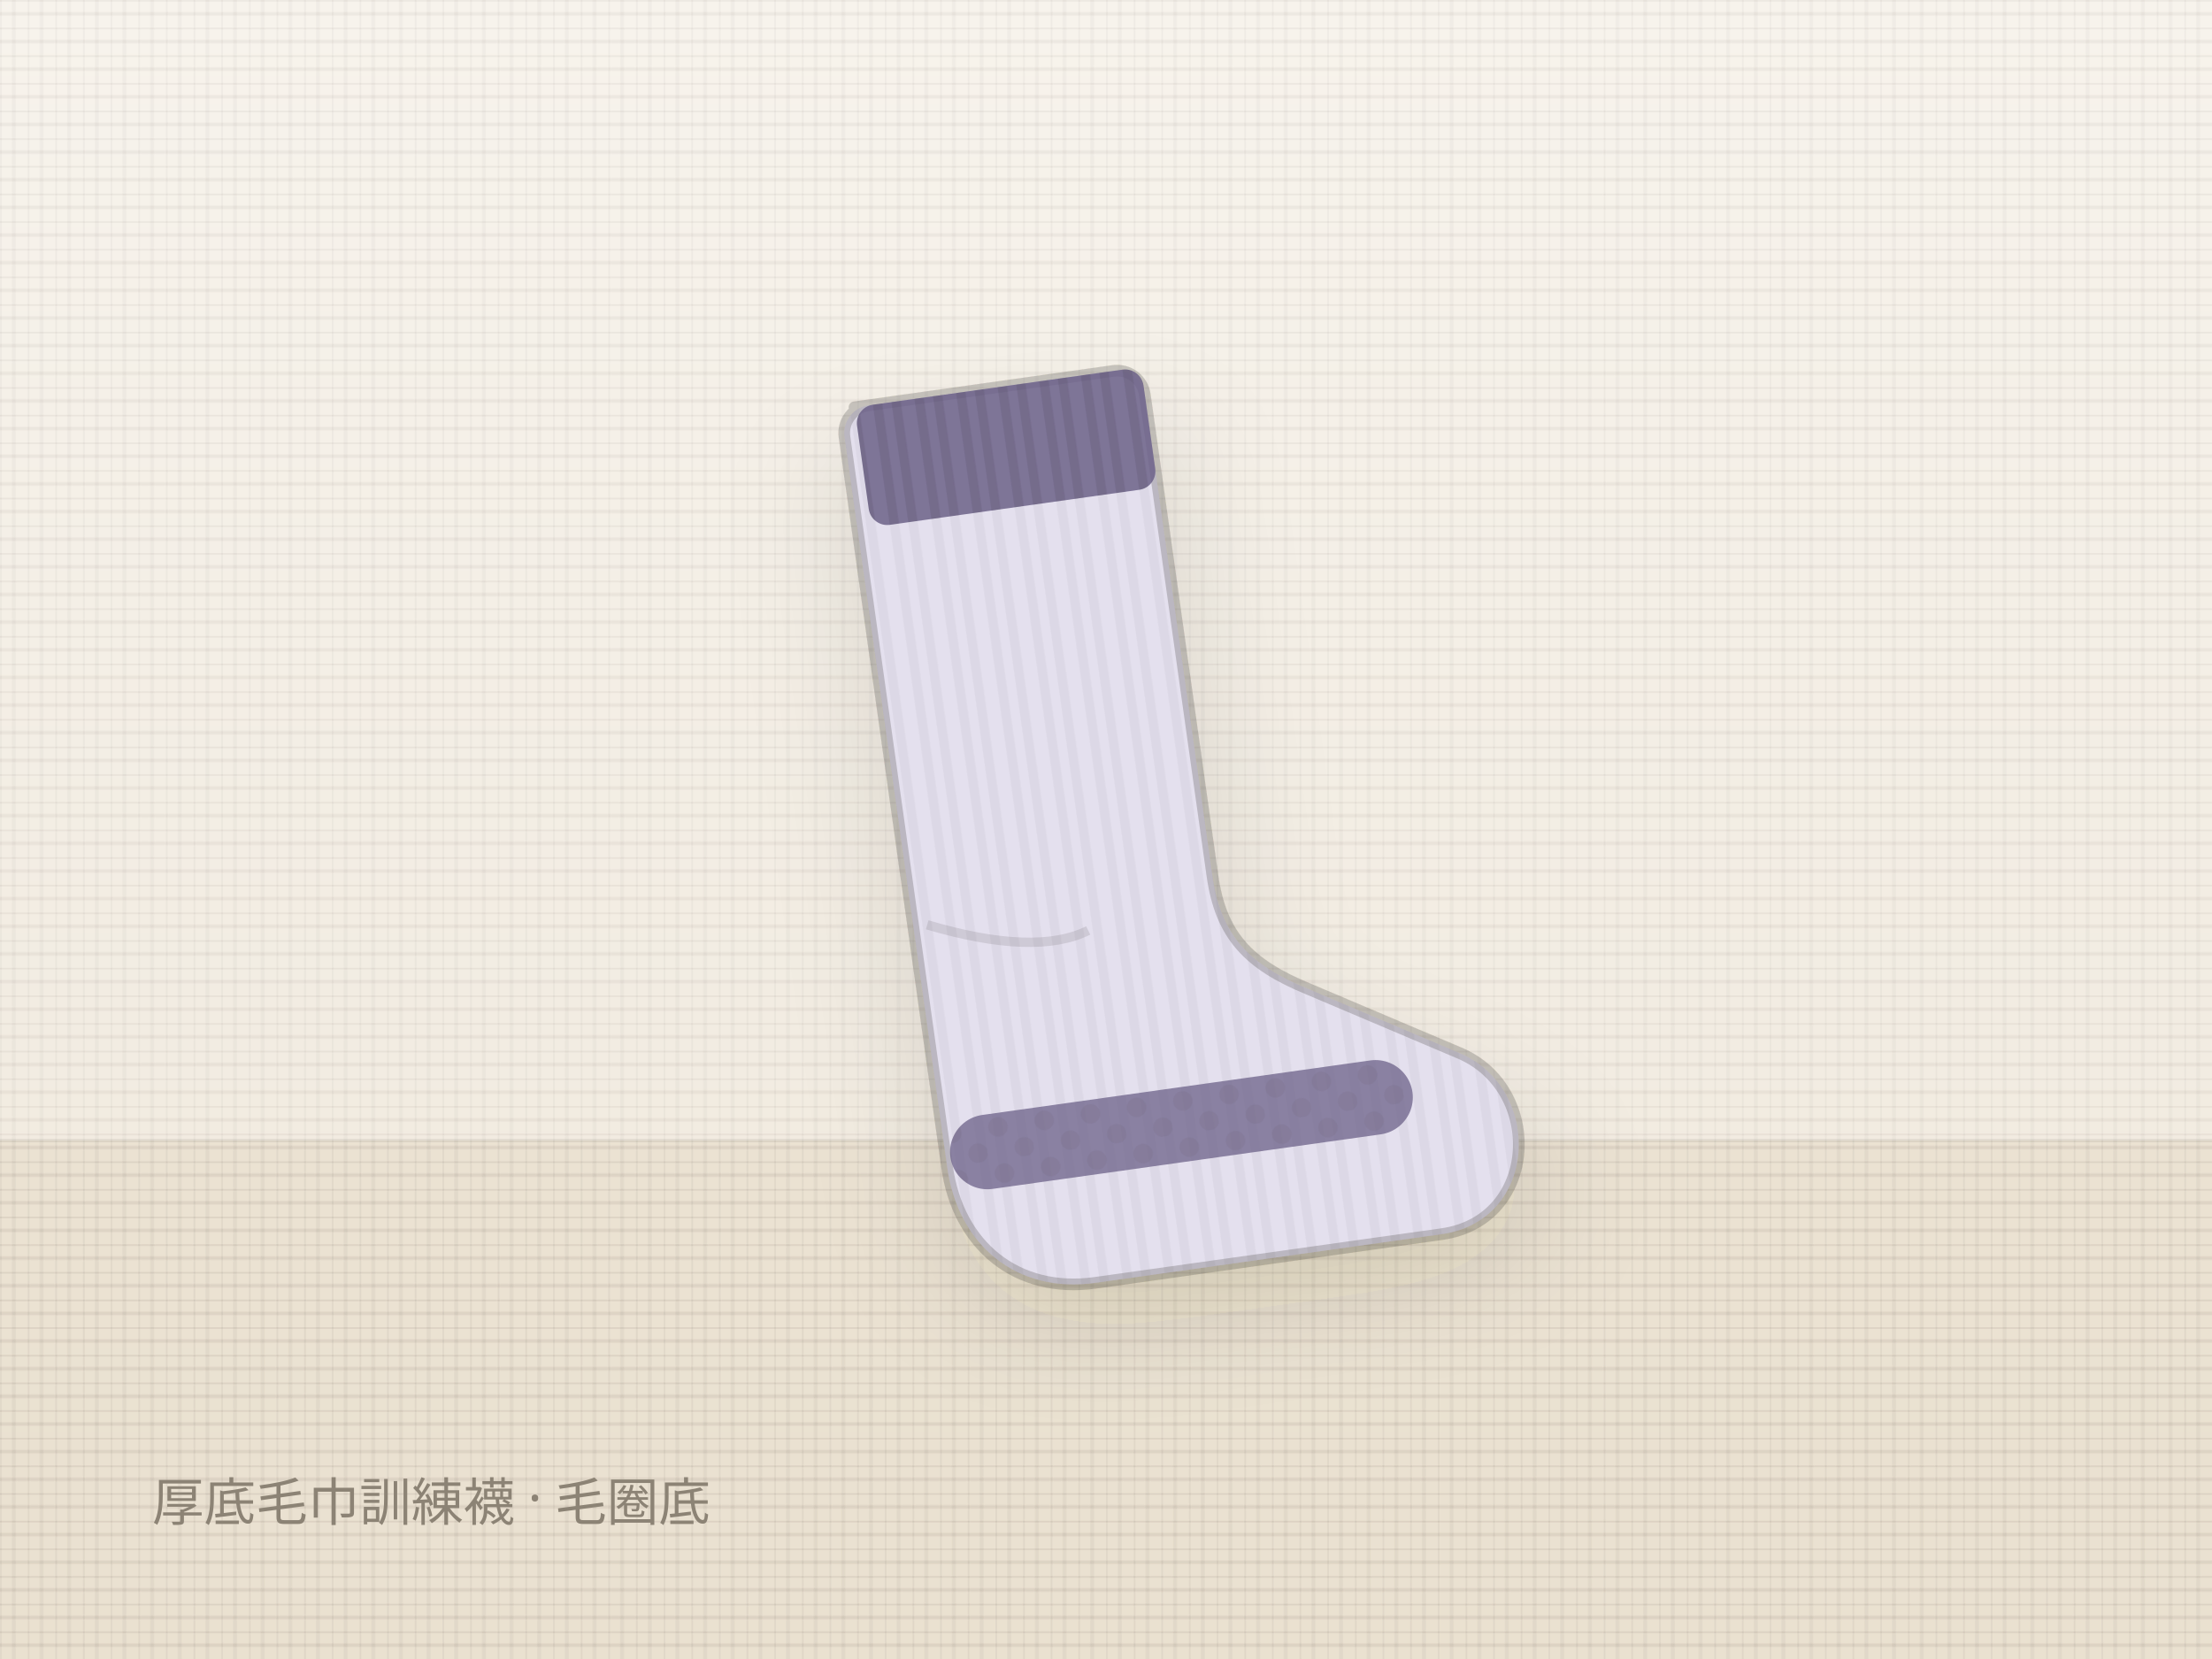
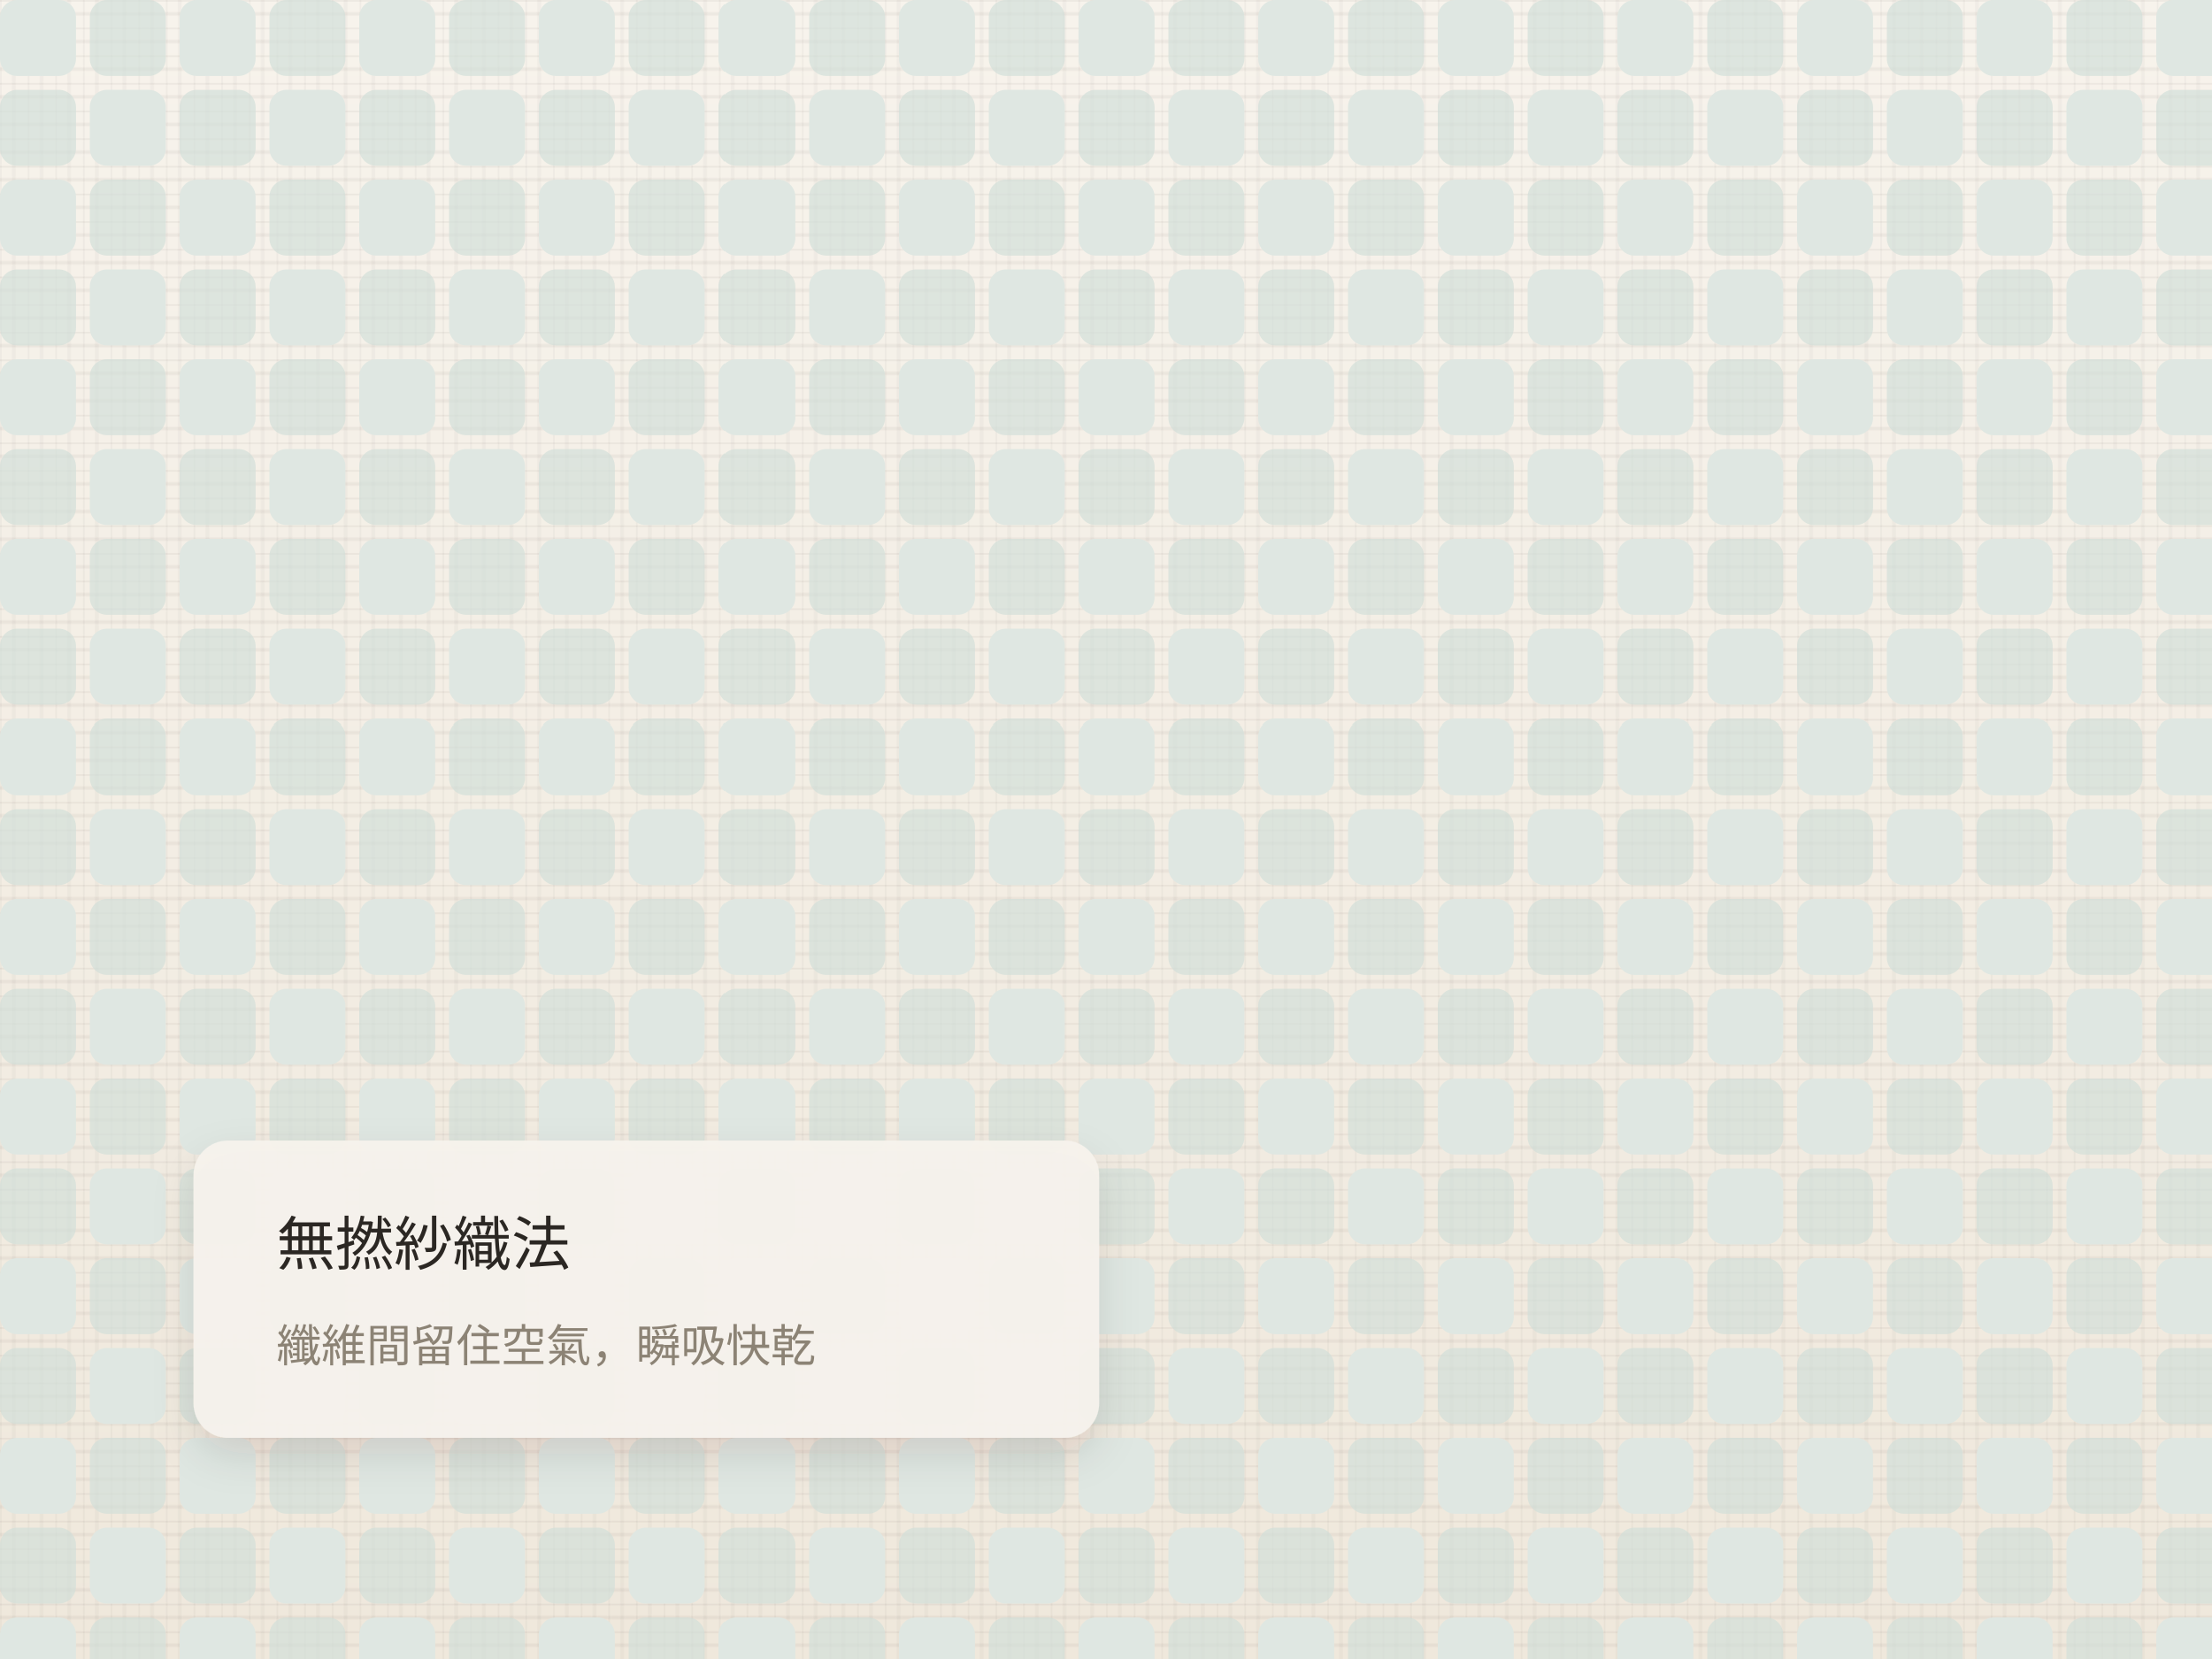
<svg xmlns="http://www.w3.org/2000/svg" viewBox="0 0 640 480" width="640" height="480">
  <defs>
    <linearGradient id="bgGrad" x1="0" y1="0" x2="0" y2="1">
      <stop offset="0" stop-color="#f7f3ec" />
      <stop offset="1" stop-color="#efe8dc" />
    </linearGradient>
    <pattern id="linen" width="8" height="8" patternUnits="userSpaceOnUse">
      <rect width="8" height="8" fill="none" />
      <path d="M0 0 H8 M0 4 H8" stroke="#2b2723" stroke-opacity="0.05" stroke-width="1" />
      <path d="M0 0 V8 M4 0 V8" stroke="#2b2723" stroke-opacity="0.035" stroke-width="1" />
    </pattern>
    <pattern id="terry" width="10" height="10" patternUnits="userSpaceOnUse">
      <circle cx="3" cy="3" r="2.1" fill="#2b2723" fill-opacity="0.05" />
      <circle cx="8" cy="8" r="2.1" fill="#2b2723" fill-opacity="0.05" />
    </pattern>
    <pattern id="rib" width="9" height="6" patternUnits="userSpaceOnUse">
      <path d="M2 0 V6 M6 0 V6" stroke="#2b2723" stroke-opacity="0.09" stroke-width="2" stroke-linecap="round" />
    </pattern>
    <filter id="soft" x="-20%" y="-20%" width="140%" height="150%">
      <feDropShadow dx="0" dy="10" stdDeviation="12" flood-color="#2b2723" flood-opacity="0.13" />
    </filter>
    <filter id="soft-sm" x="-25%" y="-25%" width="150%" height="160%">
      <feDropShadow dx="0" dy="5" stdDeviation="6" flood-color="#2b2723" flood-opacity="0.12" />
    </filter>
  </defs>
  <rect width="640" height="480" fill="url(#bgGrad)" />
  <rect width="640" height="480" fill="url(#linen)" />
-   <rect x="0" y="330" width="640" height="150" fill="#e6dbc7" fill-opacity="0.55" />
-   <rect x="0" y="330" width="640" height="150" fill="url(#linen)" />
-   <path d="M0 330 H640" stroke="#2b2723" stroke-opacity="0.08" />
-   <g transform="translate(230 100) scale(1.35) rotate(-8 70 90)" filter="url(#soft)">
-     <path d="M24 6 h56 a6 6 0 0 1 6 6 v104 c0 13 5 20 17 27 l30 18 c17 10 12 38 -9 38 H49 c-17 0 -28 -12 -28 -29 V12 a6 6 0 0 1 6 -6 z" fill="#e4e0ee" stroke="#2b2723" stroke-opacity="0.22" stroke-width="2.5" stroke-linejoin="round" />
-     <path d="M24 6 h56 a6 6 0 0 1 6 6 v104 c0 13 5 20 17 27 l30 18 c17 10 12 38 -9 38 H49 c-17 0 -28 -12 -28 -29 V12 a6 6 0 0 1 6 -6 z" fill="url(#rib)" fill-opacity="0.45" />
-     <rect x="24" y="6" width="62" height="26" rx="4" fill="#6c6288" fill-opacity="0.85" />
-     <rect x="24" y="6" width="62" height="26" rx="4" fill="url(#rib)" />
-     <path d="M30 168 h84" stroke="#6c6288" stroke-width="16" stroke-linecap="round" stroke-opacity="0.75" />
-     <path d="M30 168 h84" stroke="url(#terry)" stroke-width="16" stroke-linecap="round" />
-     <path d="M24 118 q22 10 34 6" stroke="#2b2723" stroke-opacity="0.12" stroke-width="2" fill="none" />
+   <defs>
+     <pattern id="weave49532" width="52" height="52" patternUnits="userSpaceOnUse">
+       <rect x="0" y="0" width="22" height="22" rx="5" fill="#dfe7e2" />
+       <rect x="26" y="0" width="22" height="22" rx="5" fill="#d2e0da" fill-opacity="0.68" />
+       <rect x="0" y="26" width="22" height="22" rx="5" fill="#d2e0da" fill-opacity="0.68" />
+       <rect x="26" y="26" width="22" height="22" rx="5" fill="#dfe7e2" />
+     </pattern>
+   </defs>
+   <rect width="640" height="480" fill="url(#weave49532)" />
+   <g filter="url(#soft-sm)">
+     <rect x="56" y="330" width="262" height="86" rx="10" fill="#f7f3ec" fill-opacity="0.95" />
  </g>
-   <text x="44" y="440" font-family="Noto Serif TC, Songti TC, serif" font-size="15" fill="#8c8375" text-anchor="start">厚底毛巾訓練襪 · 毛圈底</text>
+   <text x="80" y="366" font-family="Noto Serif TC, Songti TC, serif" font-size="17" fill="#2b2723" text-anchor="start">無撚紗織法</text>
+   <text x="80" y="394" font-family="Noto Serif TC, Songti TC, serif" font-size="13" fill="#8c8375" text-anchor="start">纖維間留住空氣，瞬吸快乾</text>
</svg>
